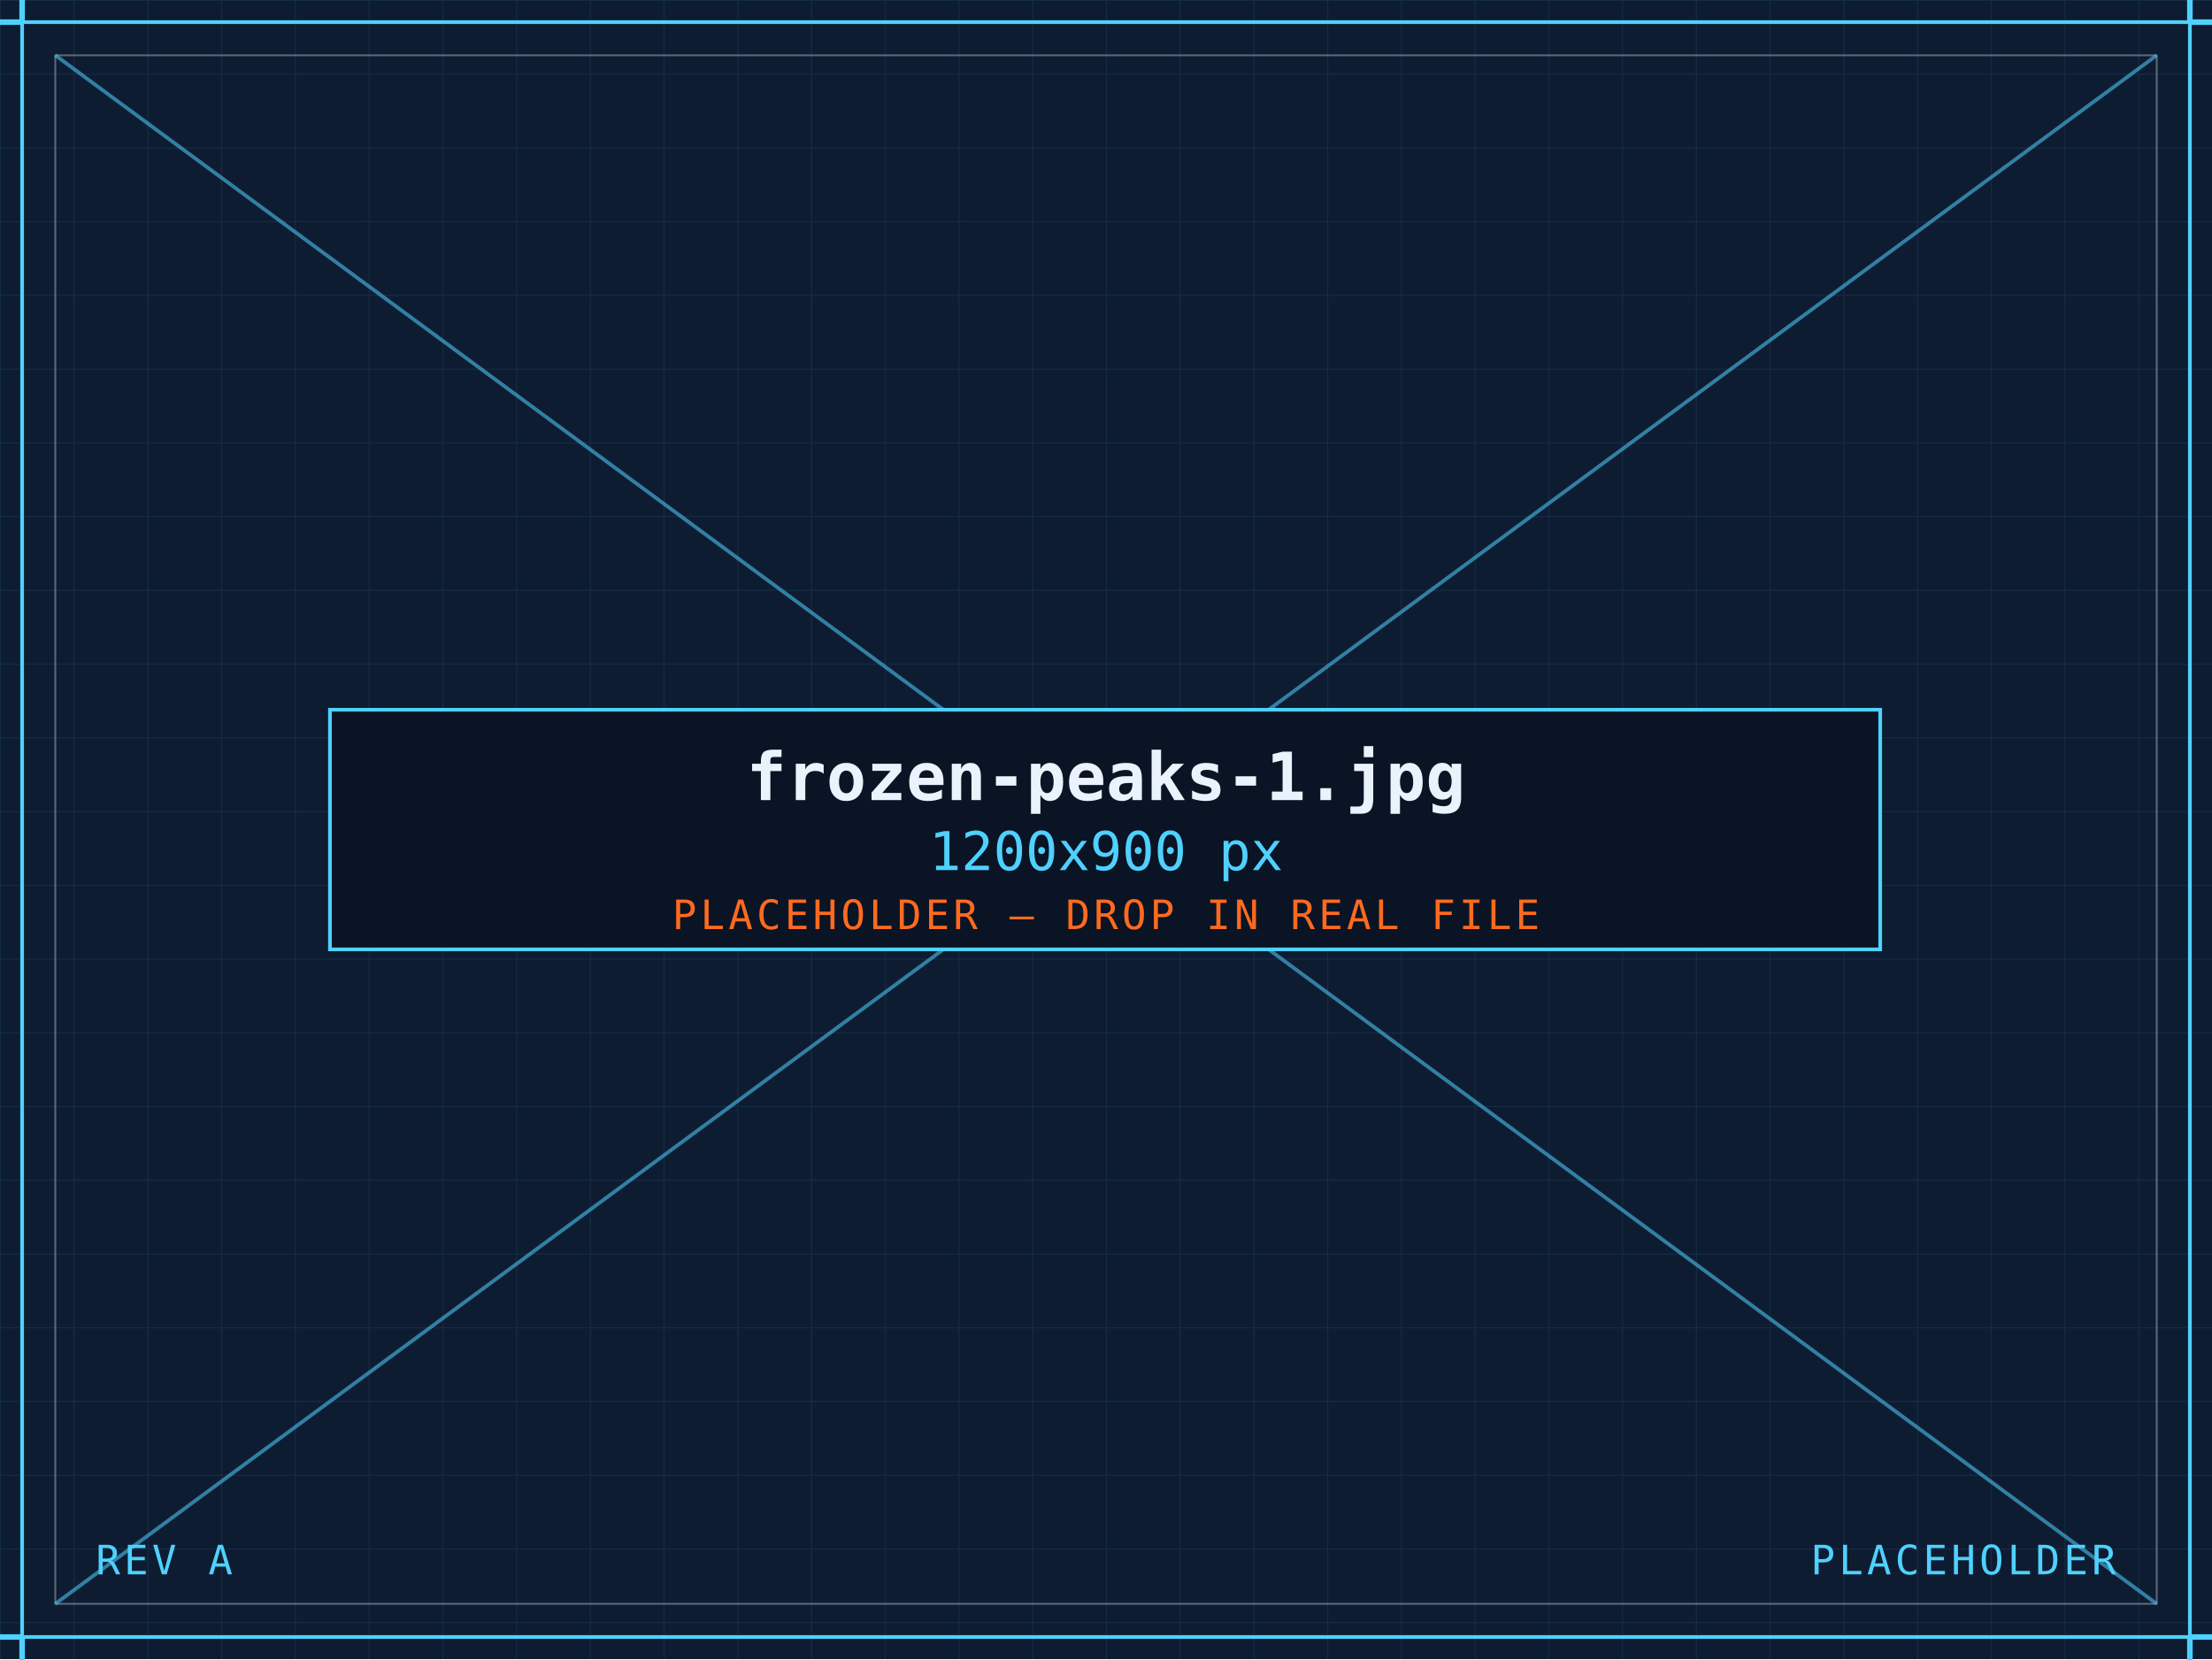
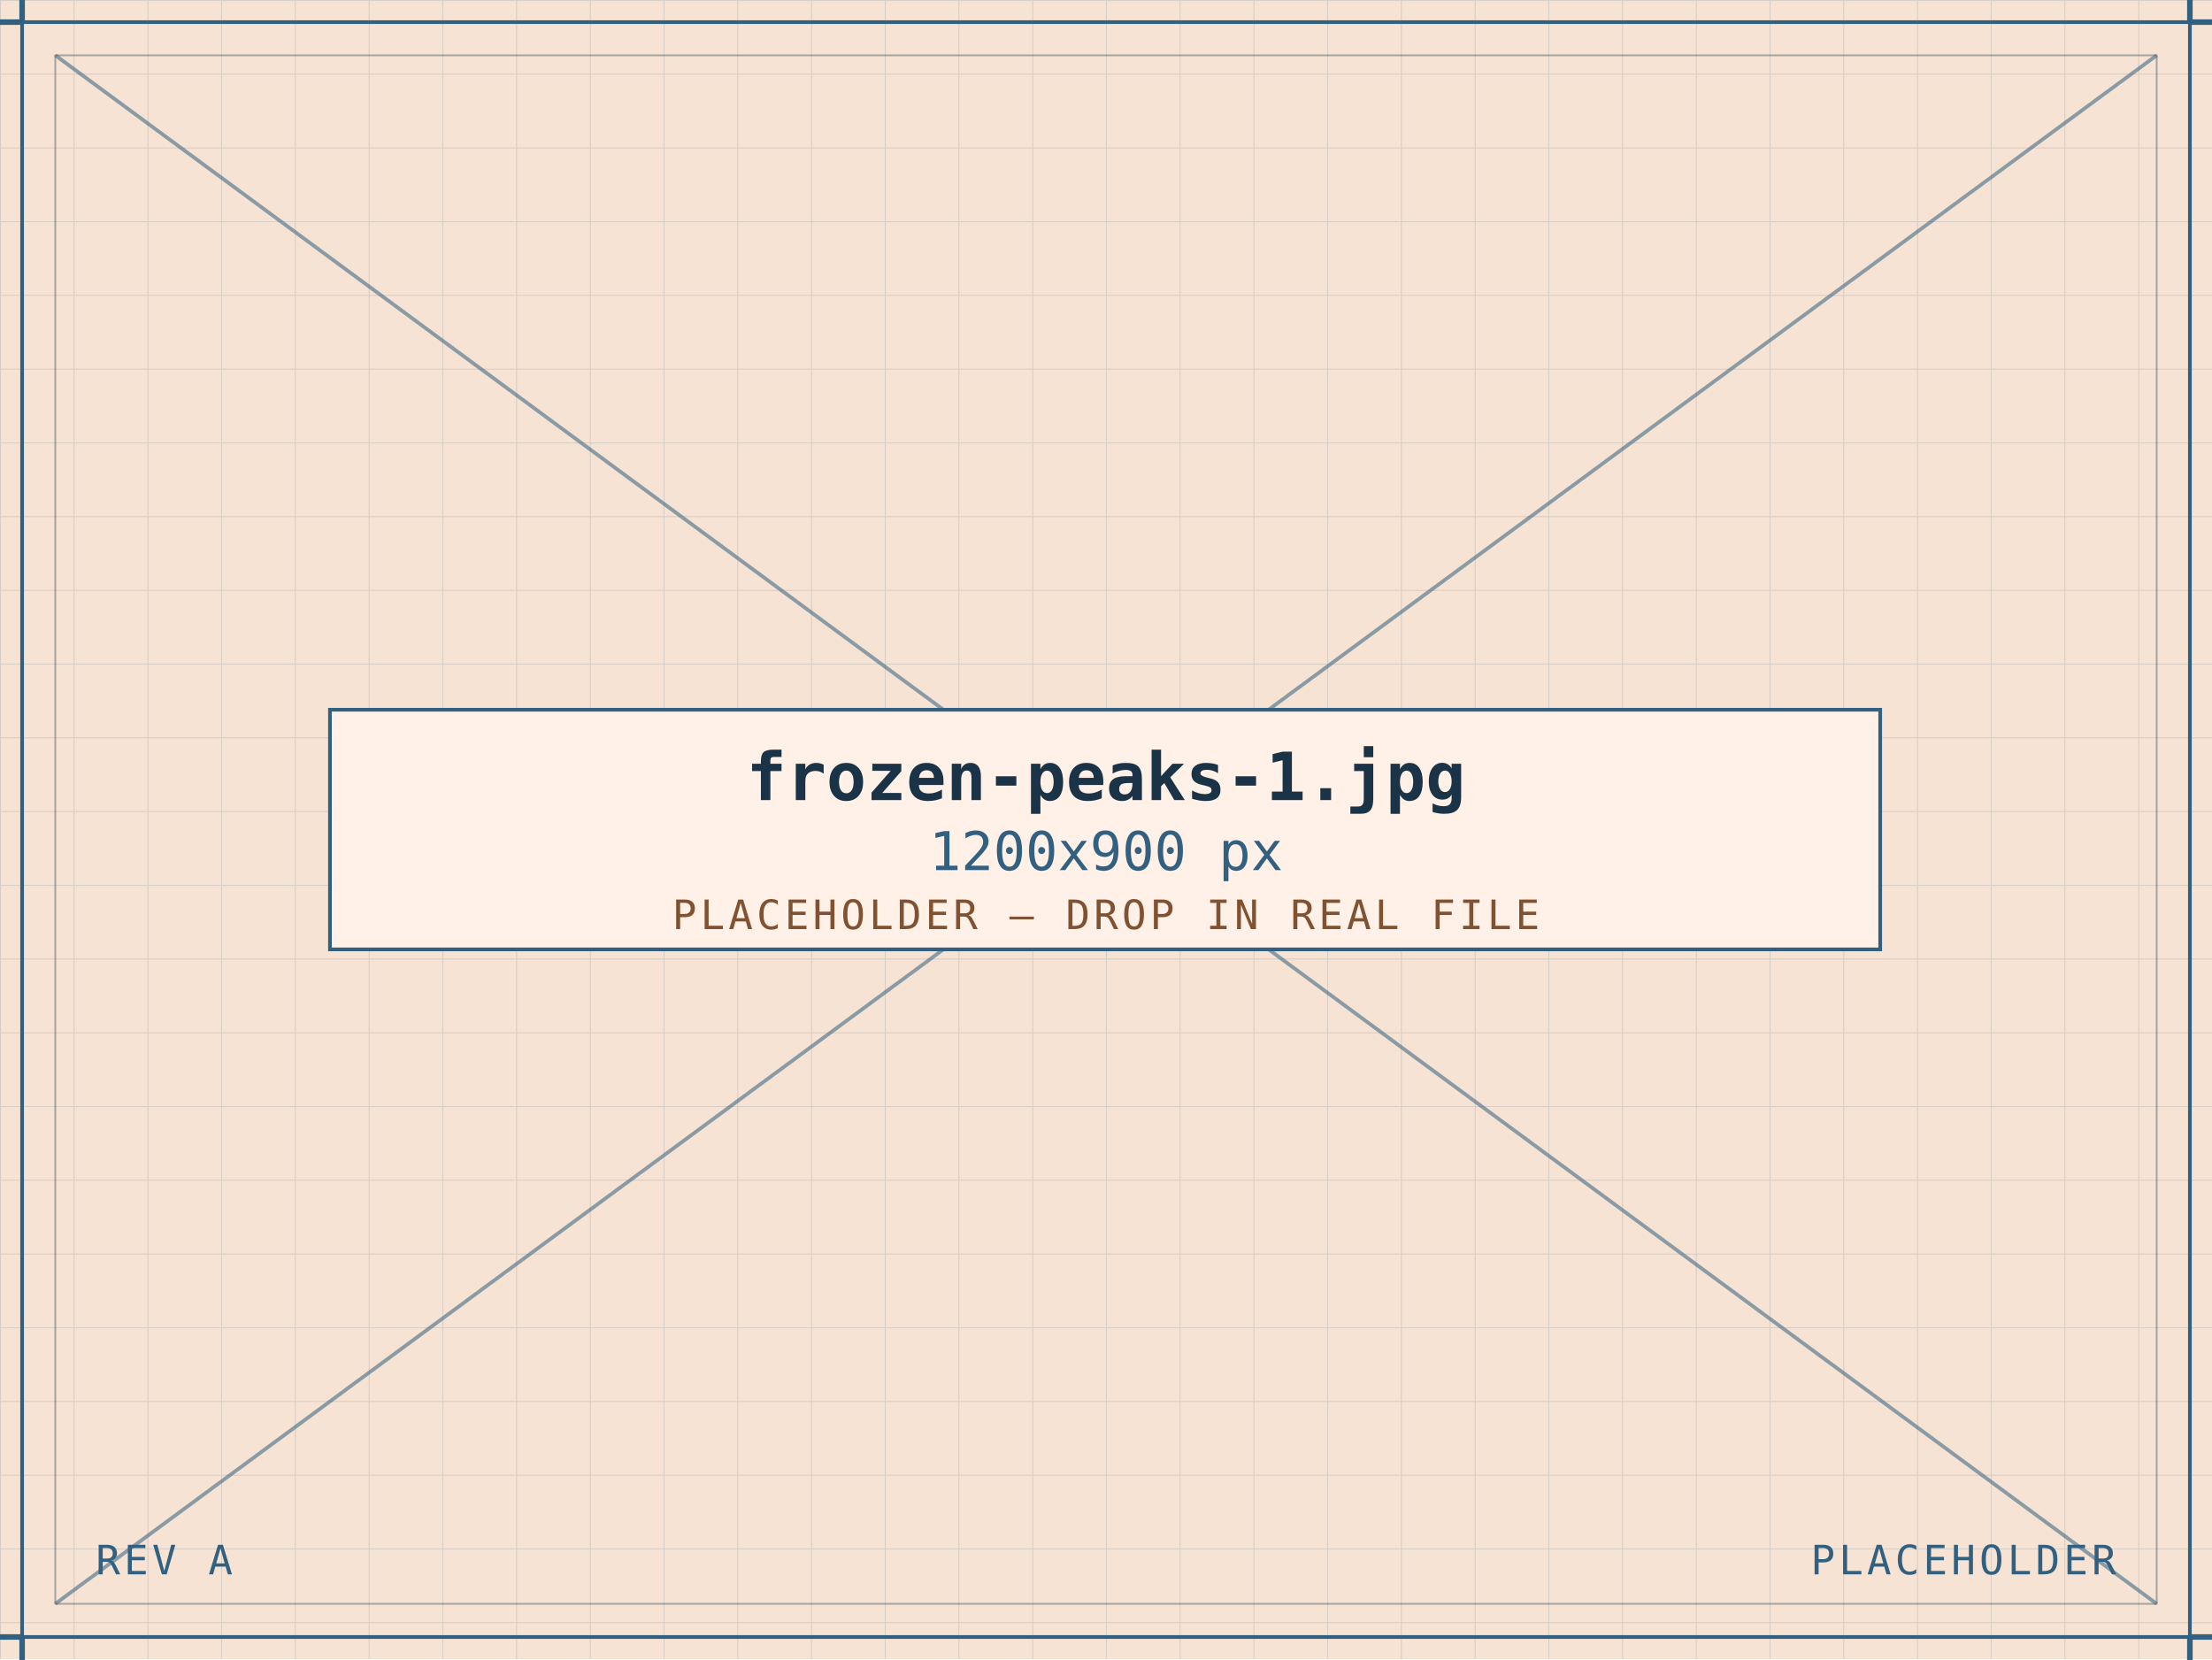
<svg xmlns="http://www.w3.org/2000/svg" viewBox="0 0 1200 900" width="1200" height="900" role="img" aria-label="Placeholder image frozen-peaks-1.jpg, 1200 by 900 pixels">
-   <rect width="1200" height="900" fill="#0e1c32" />
+   <rect width="1200" height="900" fill="#F6E3D3" />
  <defs>
    <pattern id="g" width="40" height="40" patternUnits="userSpaceOnUse">
-       <path d="M40 0H0V40" fill="none" stroke="#4fd1ff" stroke-opacity=".10" />
+       <path d="M40 0H0V40" fill="none" stroke="#326080" stroke-opacity=".16" />
    </pattern>
    <pattern id="m" width="16" height="16" patternUnits="userSpaceOnUse">
-       <path d="M16 0H0V16" fill="none" stroke="#4fd1ff" stroke-opacity=".16" />
+       <path d="M16 0H0V16" fill="none" stroke="#326080" stroke-opacity=".22" />
    </pattern>
  </defs>
  <rect width="1200" height="900" fill="url(#g)" />
-   <rect x="12" y="12" width="1176" height="876" fill="none" stroke="#4fd1ff" stroke-width="2" />
-   <rect x="30" y="30" width="1140" height="840" fill="none" stroke="#eaf2fb" stroke-opacity=".35" />
-   <path d="M-18 12H12M12 -18V12" stroke="#4fd1ff" stroke-width="3" fill="none" />
-   <path d="M-18 888H12M12 918V888" stroke="#4fd1ff" stroke-width="3" fill="none" />
-   <path d="M1218 12H1188M1188 -18V12" stroke="#4fd1ff" stroke-width="3" fill="none" />
-   <path d="M1218 888H1188M1188 918V888" stroke="#4fd1ff" stroke-width="3" fill="none" />
-   <path d="M30 30L1170 870M1170 30L30 870" stroke="#4fd1ff" stroke-opacity=".55" stroke-width="2" fill="none" />
-   <rect x="179" y="385" width="841" height="130" fill="#0a1424" stroke="#4fd1ff" stroke-width="2" />
-   <text x="600" y="434" text-anchor="middle" font-family="ui-monospace,SFMono-Regular,Menlo,Consolas,monospace" font-size="36" font-weight="700" fill="#eaf2fb">frozen-peaks-1.jpg</text>
-   <text x="600" y="472" text-anchor="middle" font-family="ui-monospace,SFMono-Regular,Menlo,Consolas,monospace" font-size="29" fill="#4fd1ff">1200x900 px</text>
-   <text x="600" y="504" text-anchor="middle" font-family="ui-monospace,SFMono-Regular,Menlo,Consolas,monospace" font-size="22" letter-spacing="2" fill="#ff6a1f">PLACEHOLDER — DROP IN REAL FILE</text>
-   <text x="52" y="854" font-family="ui-monospace,SFMono-Regular,Menlo,Consolas,monospace" font-size="22" fill="#4fd1ff" letter-spacing="2">REV A</text>
-   <text x="1148" y="854" text-anchor="end" font-family="ui-monospace,SFMono-Regular,Menlo,Consolas,monospace" font-size="22" fill="#4fd1ff" letter-spacing="2">PLACEHOLDER</text>
+   <rect x="12" y="12" width="1176" height="876" fill="none" stroke="#326080" stroke-width="2" />
+   <rect x="30" y="30" width="1140" height="840" fill="none" stroke="#1B3347" stroke-opacity=".35" />
+   <path d="M-18 12H12M12 -18V12" stroke="#326080" stroke-width="3" fill="none" />
+   <path d="M-18 888H12M12 918V888" stroke="#326080" stroke-width="3" fill="none" />
+   <path d="M1218 12H1188M1188 -18V12" stroke="#326080" stroke-width="3" fill="none" />
+   <path d="M1218 888H1188M1188 918V888" stroke="#326080" stroke-width="3" fill="none" />
+   <path d="M30 30L1170 870M1170 30L30 870" stroke="#326080" stroke-opacity=".55" stroke-width="2" fill="none" />
+   <rect x="179" y="385" width="841" height="130" fill="#FFF1E7" stroke="#326080" stroke-width="2" />
+   <text x="600" y="434" text-anchor="middle" font-family="ui-monospace,SFMono-Regular,Menlo,Consolas,monospace" font-size="36" font-weight="700" fill="#1B3347">frozen-peaks-1.jpg</text>
+   <text x="600" y="472" text-anchor="middle" font-family="ui-monospace,SFMono-Regular,Menlo,Consolas,monospace" font-size="29" fill="#326080">1200x900 px</text>
+   <text x="600" y="504" text-anchor="middle" font-family="ui-monospace,SFMono-Regular,Menlo,Consolas,monospace" font-size="22" letter-spacing="2" fill="#805232">PLACEHOLDER — DROP IN REAL FILE</text>
+   <text x="52" y="854" font-family="ui-monospace,SFMono-Regular,Menlo,Consolas,monospace" font-size="22" fill="#326080" letter-spacing="2">REV A</text>
+   <text x="1148" y="854" text-anchor="end" font-family="ui-monospace,SFMono-Regular,Menlo,Consolas,monospace" font-size="22" fill="#326080" letter-spacing="2">PLACEHOLDER</text>
</svg>
